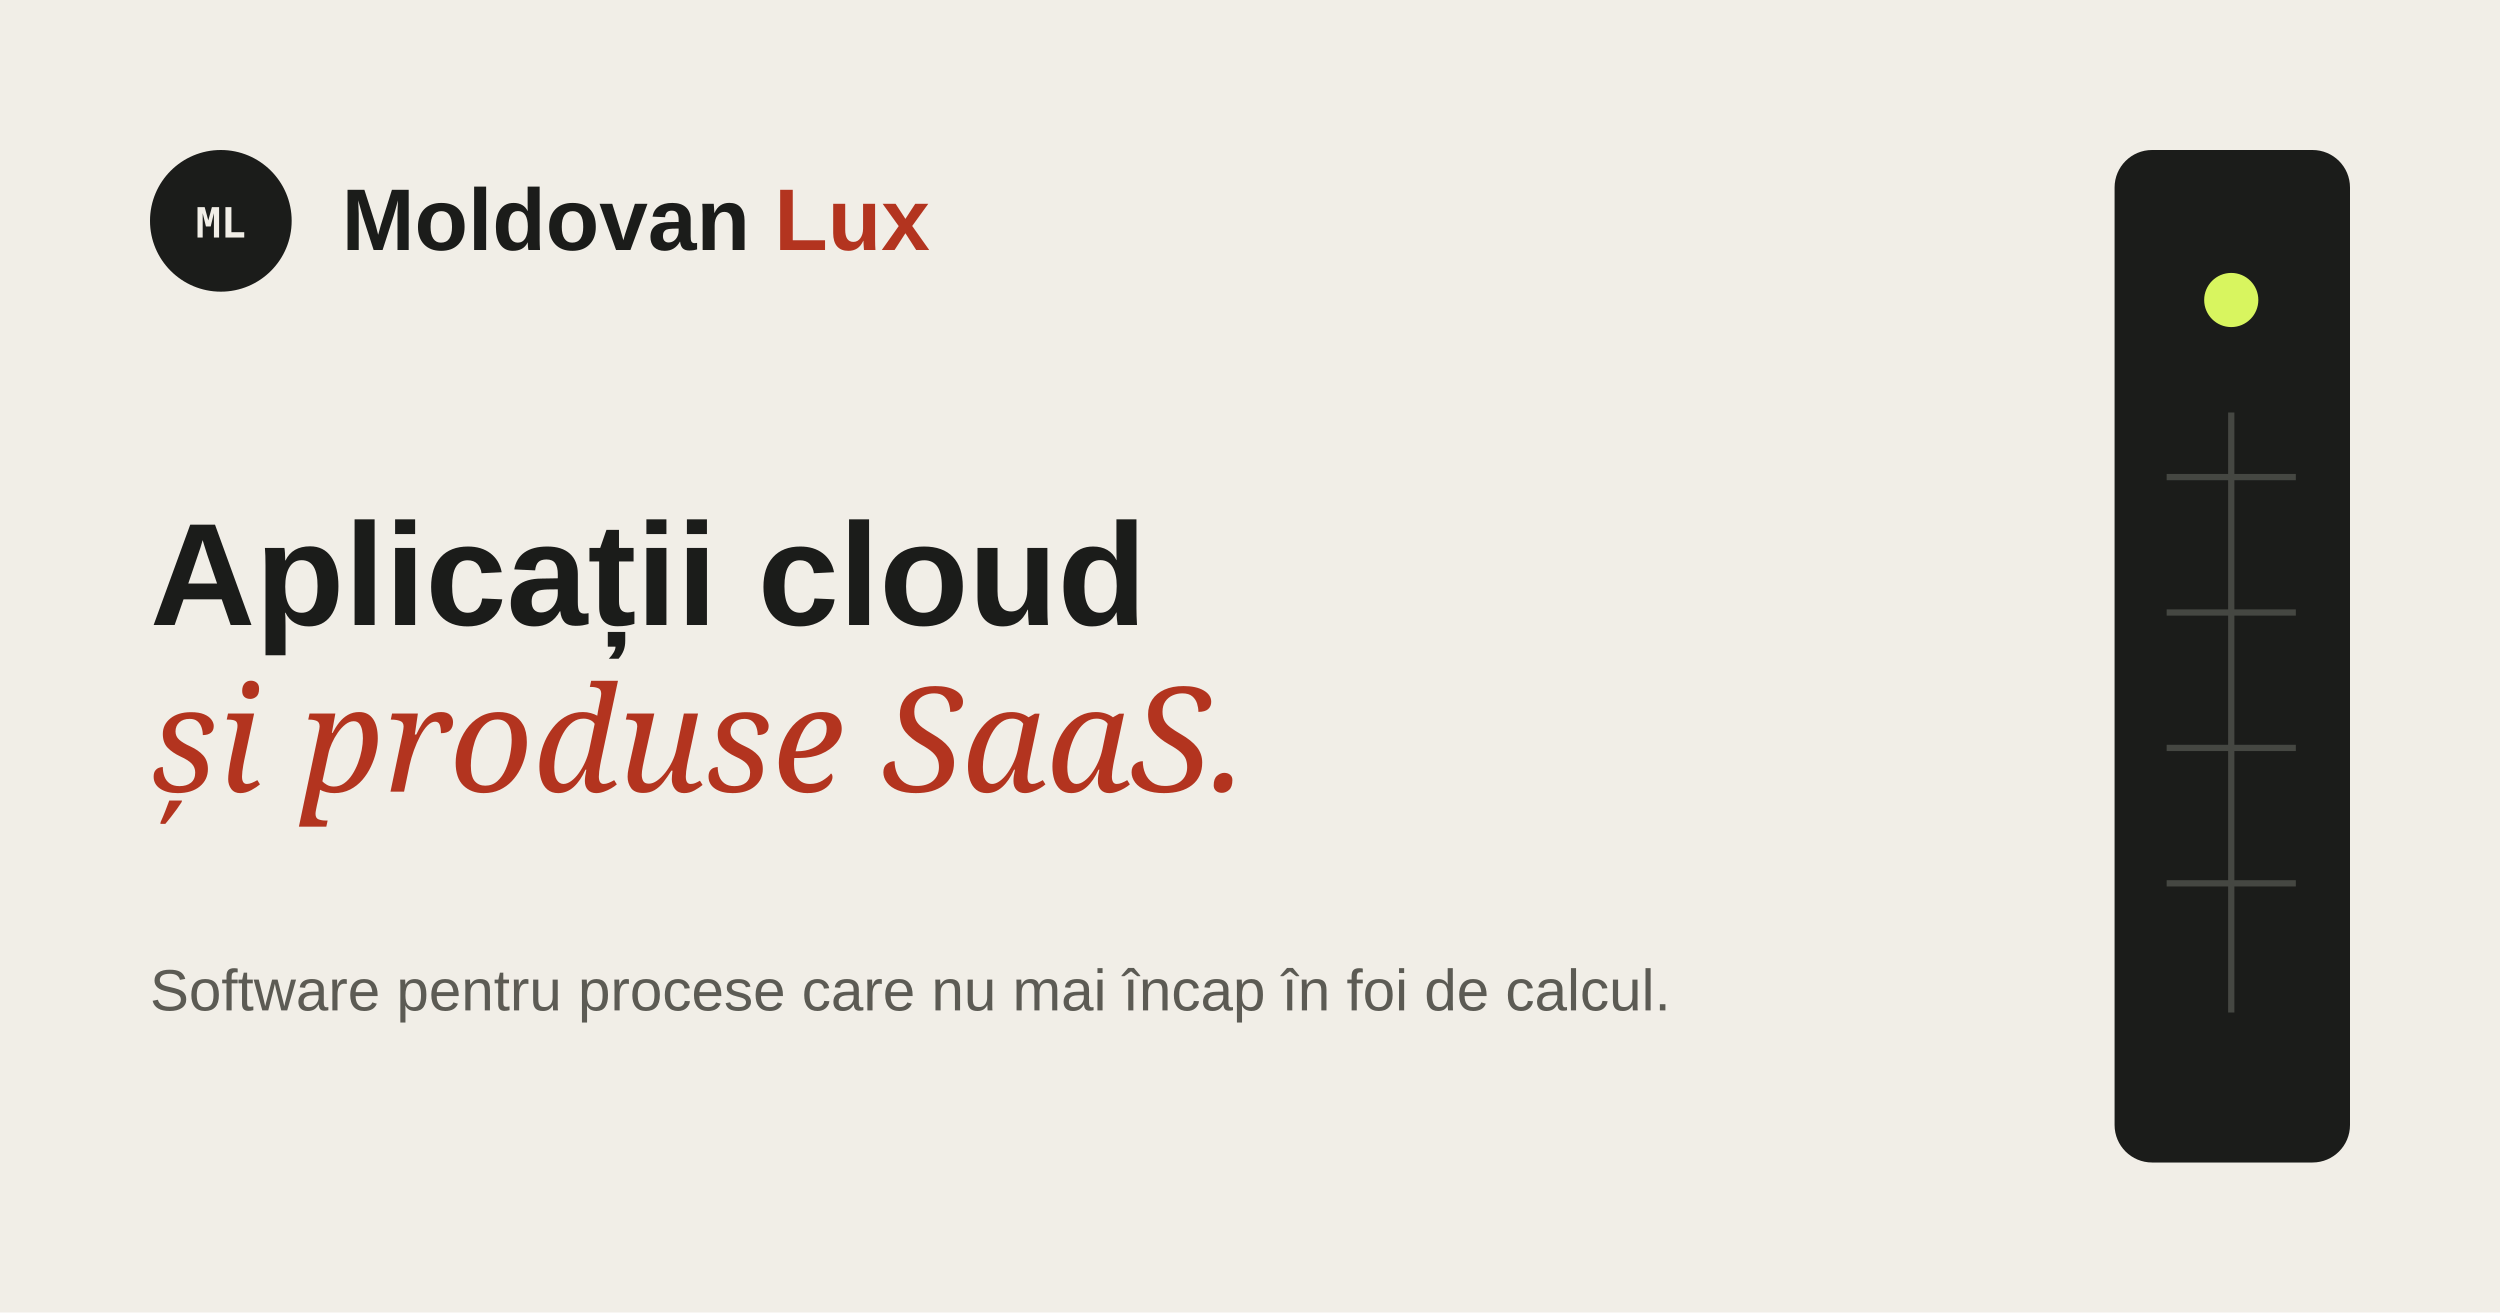
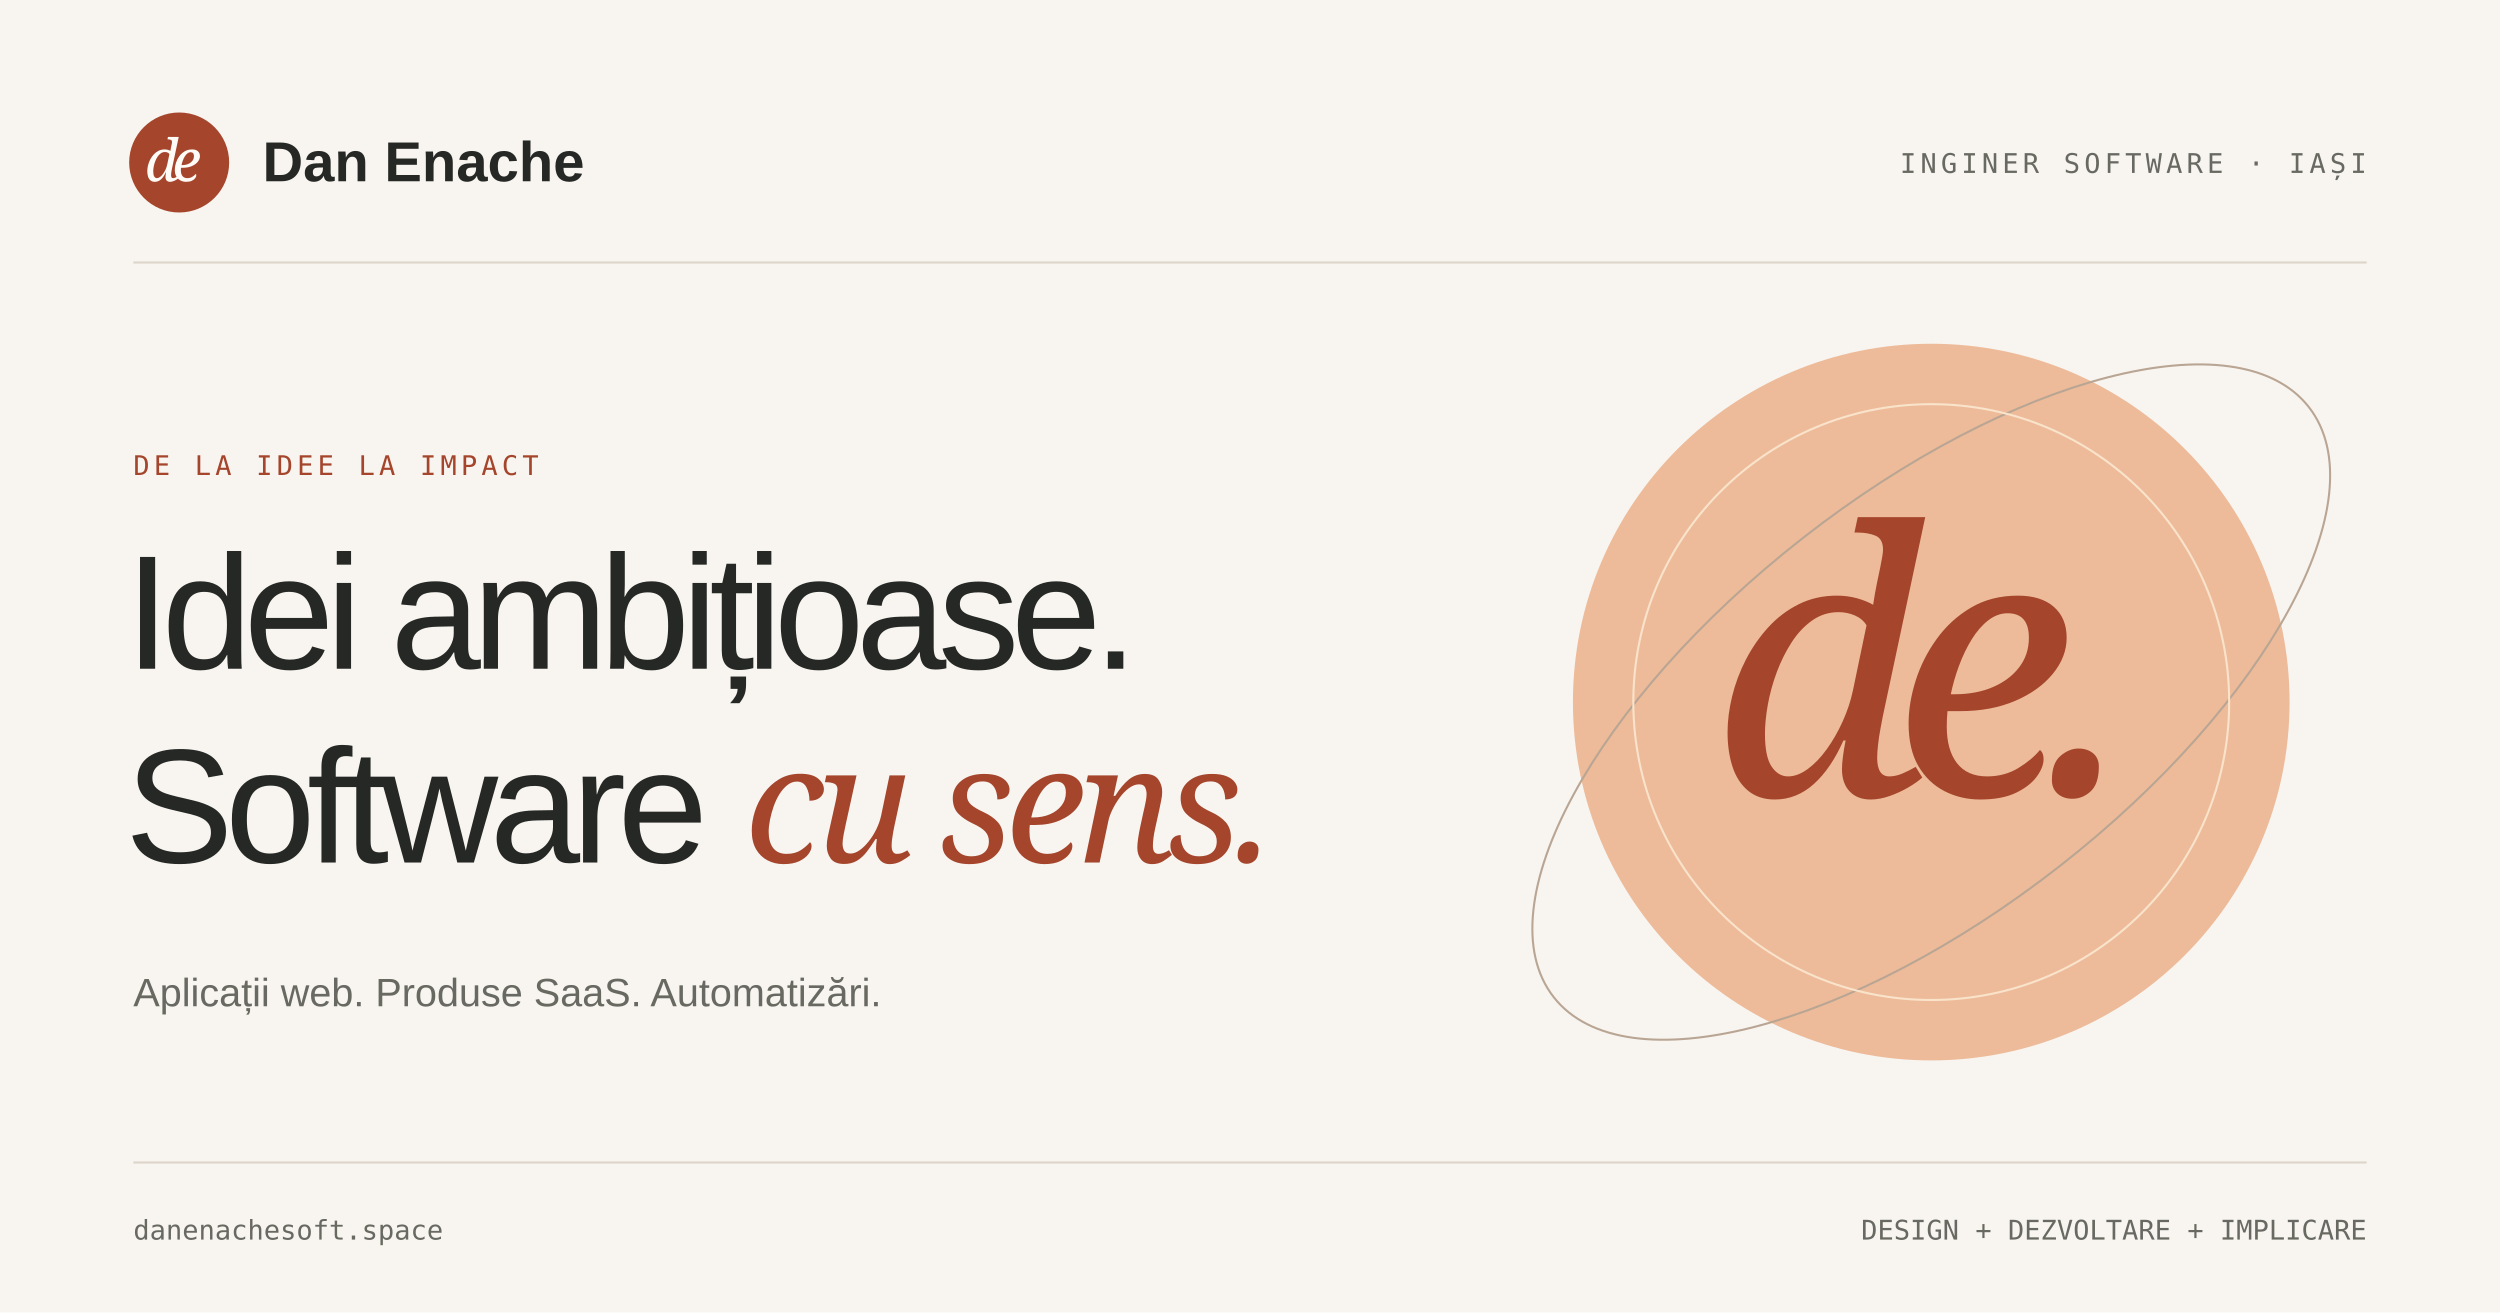
<svg xmlns="http://www.w3.org/2000/svg" width="1200" height="630" viewBox="0 0 1200 630">
-   <rect width="1200" height="630" fill="#f1eee7" />
-   <rect x="72" y="72" width="68" height="68" rx="34" fill="#1b1c1a" />
-   <text x="106" y="114" text-anchor="middle" font-family="monospace" font-size="20" font-weight="700" fill="#f1eee7">ML</text>
-   <text x="164" y="120" font-family="Arial, sans-serif" font-size="42" font-weight="700" fill="#1b1c1a">Moldovan <tspan fill="#b3341f">Lux</tspan>
+   <rect width="1200" height="630" fill="#f8f5f0" />
+   <path d="M64 126H1136M64 558H1136" stroke="#dcd5ca" />
+   <circle cx="86" cy="78" r="24" fill="#a4452c" />
+   <text x="83" y="87" text-anchor="middle" font-family="Georgia,serif" font-style="italic" font-size="28" letter-spacing="-3" fill="#fffcf8">de</text>
+   <text x="126" y="87" font-family="Arial,sans-serif" font-size="27" font-weight="600" fill="#252825">Dan Enache</text>
+   <text x="1136" y="83" text-anchor="end" font-family="monospace" font-size="13" letter-spacing="2" fill="#686961">INGINER SOFTWARE · IAȘI</text>
+   <circle cx="927" cy="337" r="172" fill="#edbb99" />
+   <ellipse cx="927" cy="337" rx="230" ry="100" transform="rotate(-38 927 337)" fill="none" stroke="#b9a593" />
+   <circle cx="927" cy="337" r="143" fill="none" stroke="#f9e3cb" />
+   <text x="923" y="382" text-anchor="middle" font-family="Georgia,serif" font-style="italic" font-size="176" letter-spacing="-15" fill="#a4452c">de.</text>
+   <text x="64" y="228" font-family="monospace" font-size="13" letter-spacing="2" fill="#a4452c">DE LA IDEE LA IMPACT</text>
+   <text x="60" y="321" font-family="Arial,sans-serif" font-size="78" letter-spacing="-4" fill="#252825">Idei ambițioase.</text>
+   <text x="60" y="414" font-family="Arial,sans-serif" font-size="78" letter-spacing="-4" fill="#252825">Software <tspan font-family="Georgia,serif" font-style="italic" fill="#a4452c">cu sens.</tspan>
  </text>
-   <text x="72" y="300" font-family="Arial, sans-serif" font-size="70" font-weight="700" fill="#1b1c1a">Aplicații cloud</text>
-   <text x="72" y="380" font-family="Georgia, serif" font-size="70" font-style="italic" fill="#b3341f">și produse SaaS.</text>
-   <text x="72" y="485" font-family="Arial, sans-serif" font-size="28" fill="#5c5b54">Software pentru procese care nu mai încap în foi de calcul.</text>
-   <rect x="1015" y="72" width="113" height="486" rx="18" fill="#1b1c1a" />
-   <circle cx="1071" cy="144" r="13" fill="#d8f55f" />
-   <path d="M1071 198v288M1040 229h62M1040 294h62M1040 359h62M1040 424h62" stroke="#454742" stroke-width="3" />
+   <text x="64" y="483" font-family="Arial,sans-serif" font-size="19" fill="#686961">Aplicații web. Produse SaaS. Automatizări.</text>
+   <text x="64" y="595" font-family="monospace" font-size="13" fill="#686961">danenachesoft.space</text>
+   <text x="1136" y="595" text-anchor="end" font-family="monospace" font-size="13" fill="#686961">DESIGN + DEZVOLTARE + IMPLICARE</text>
</svg>
